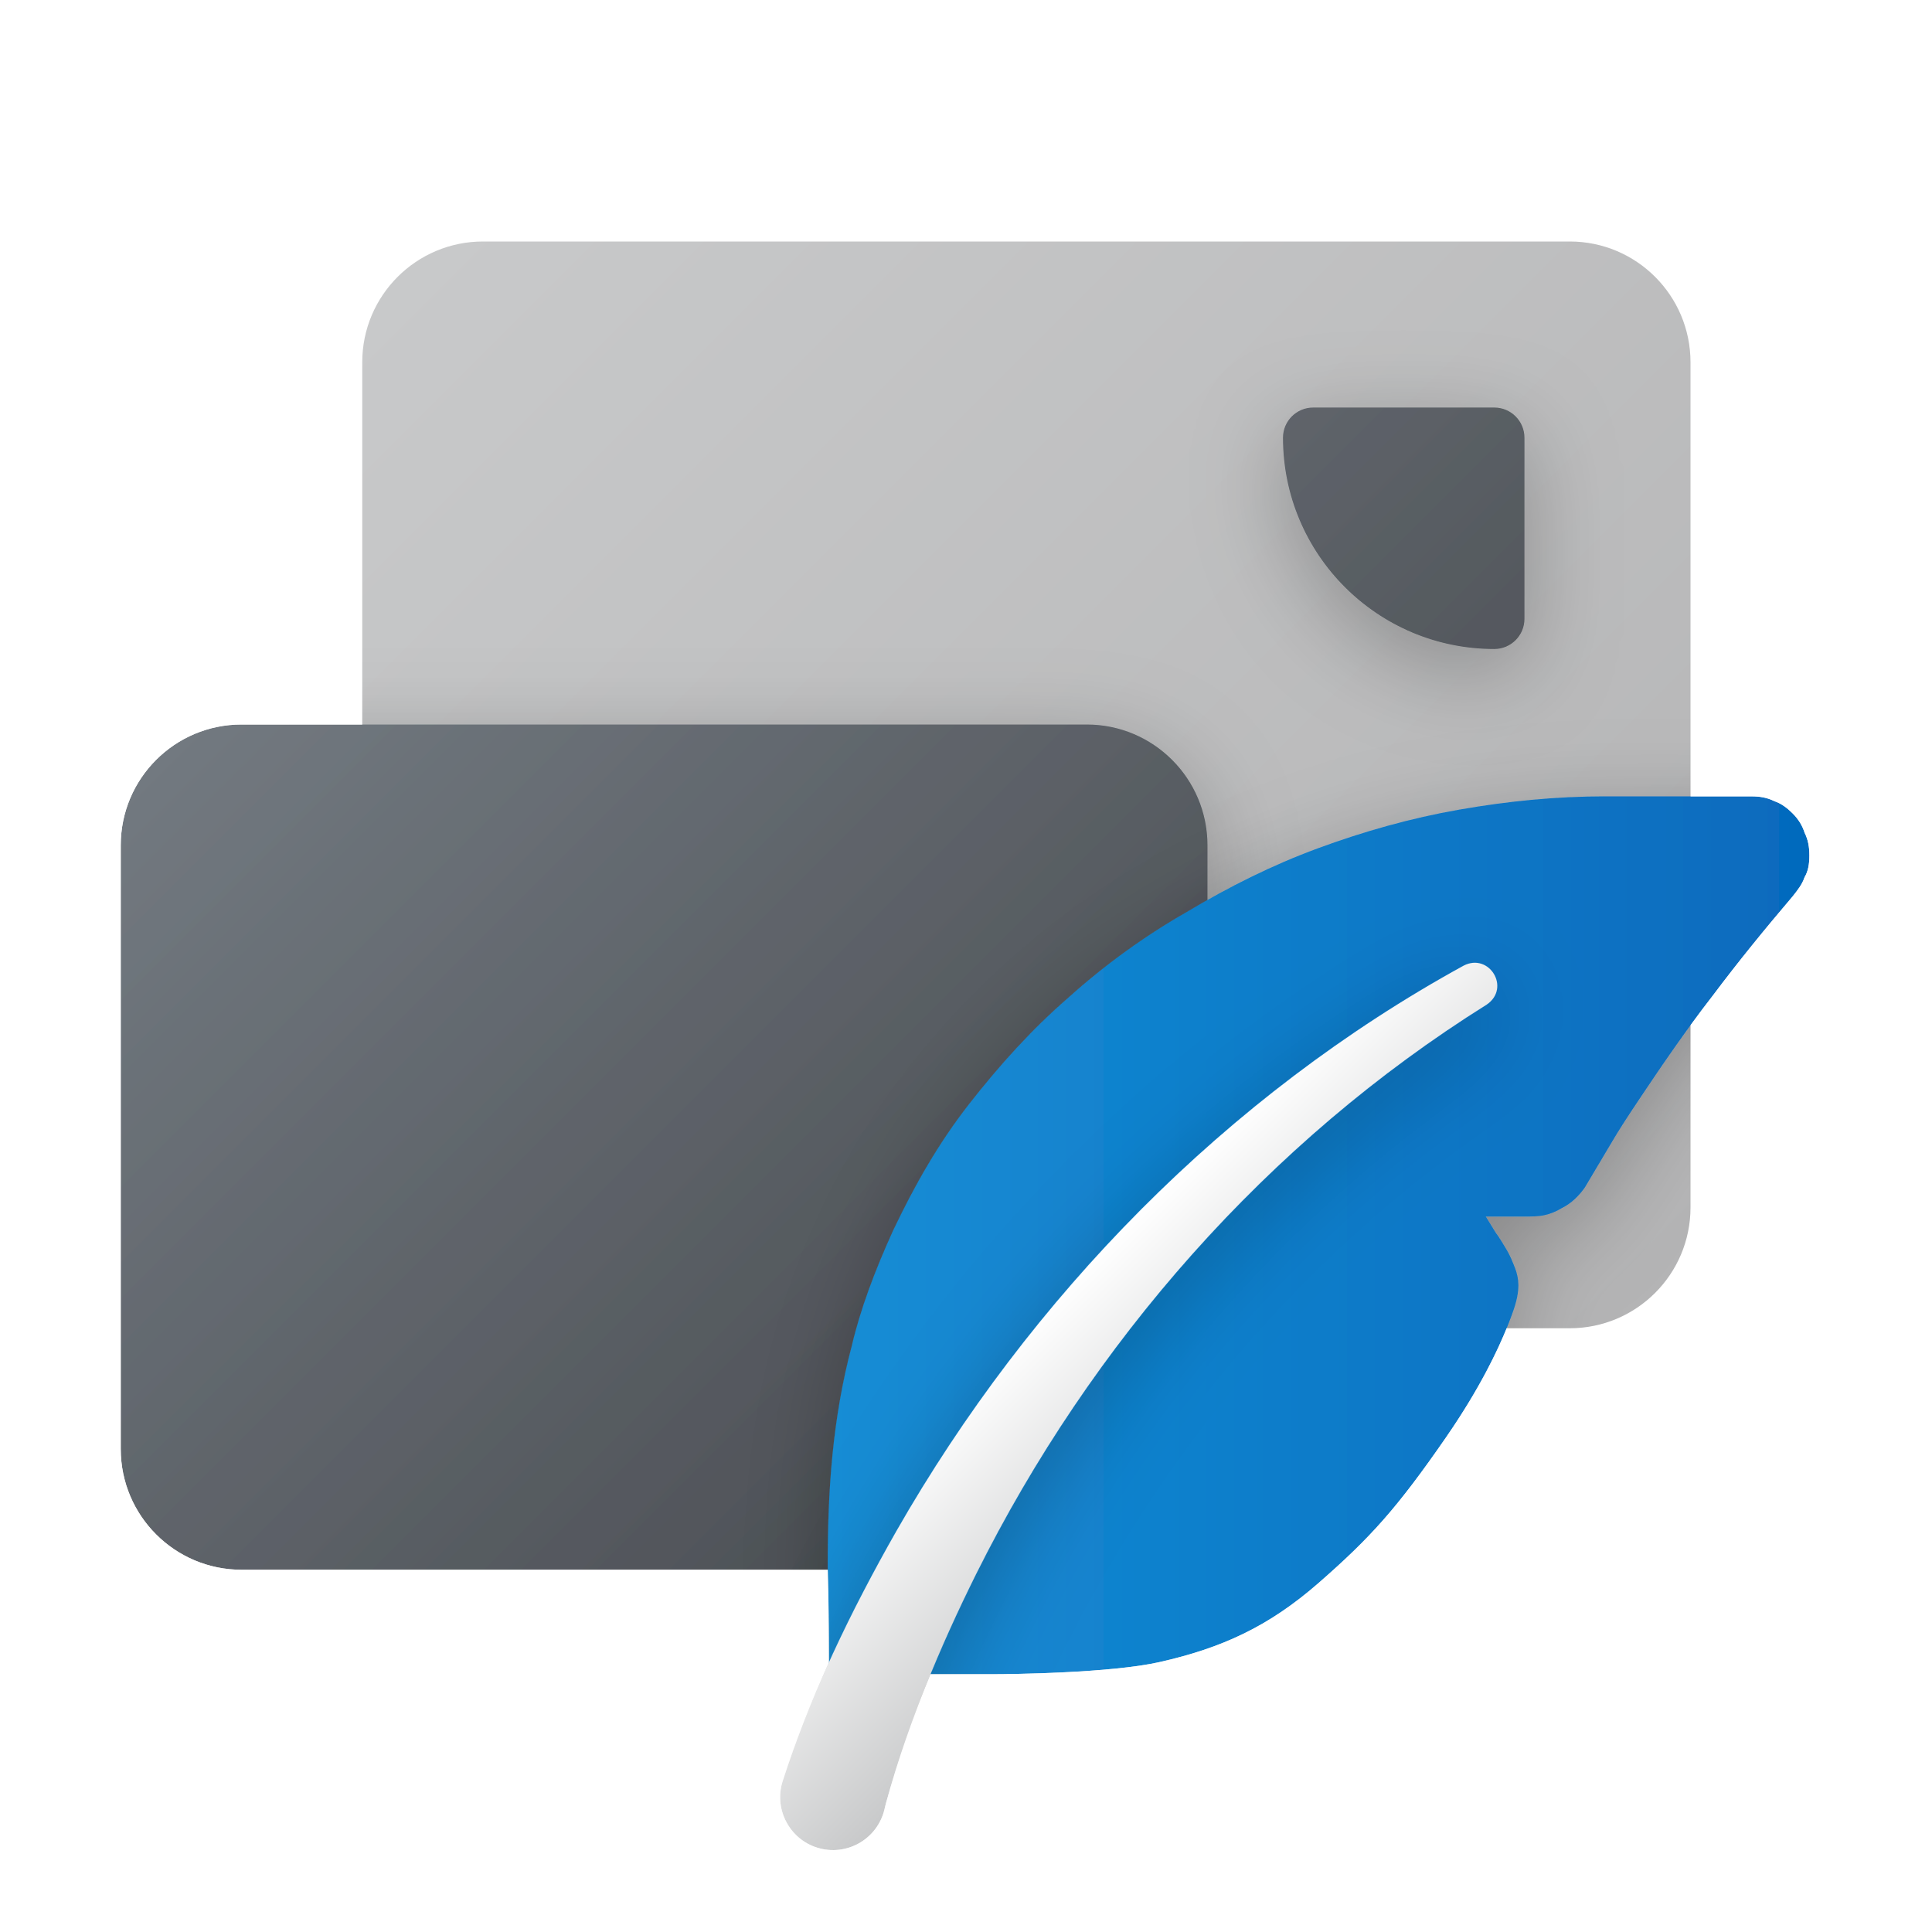
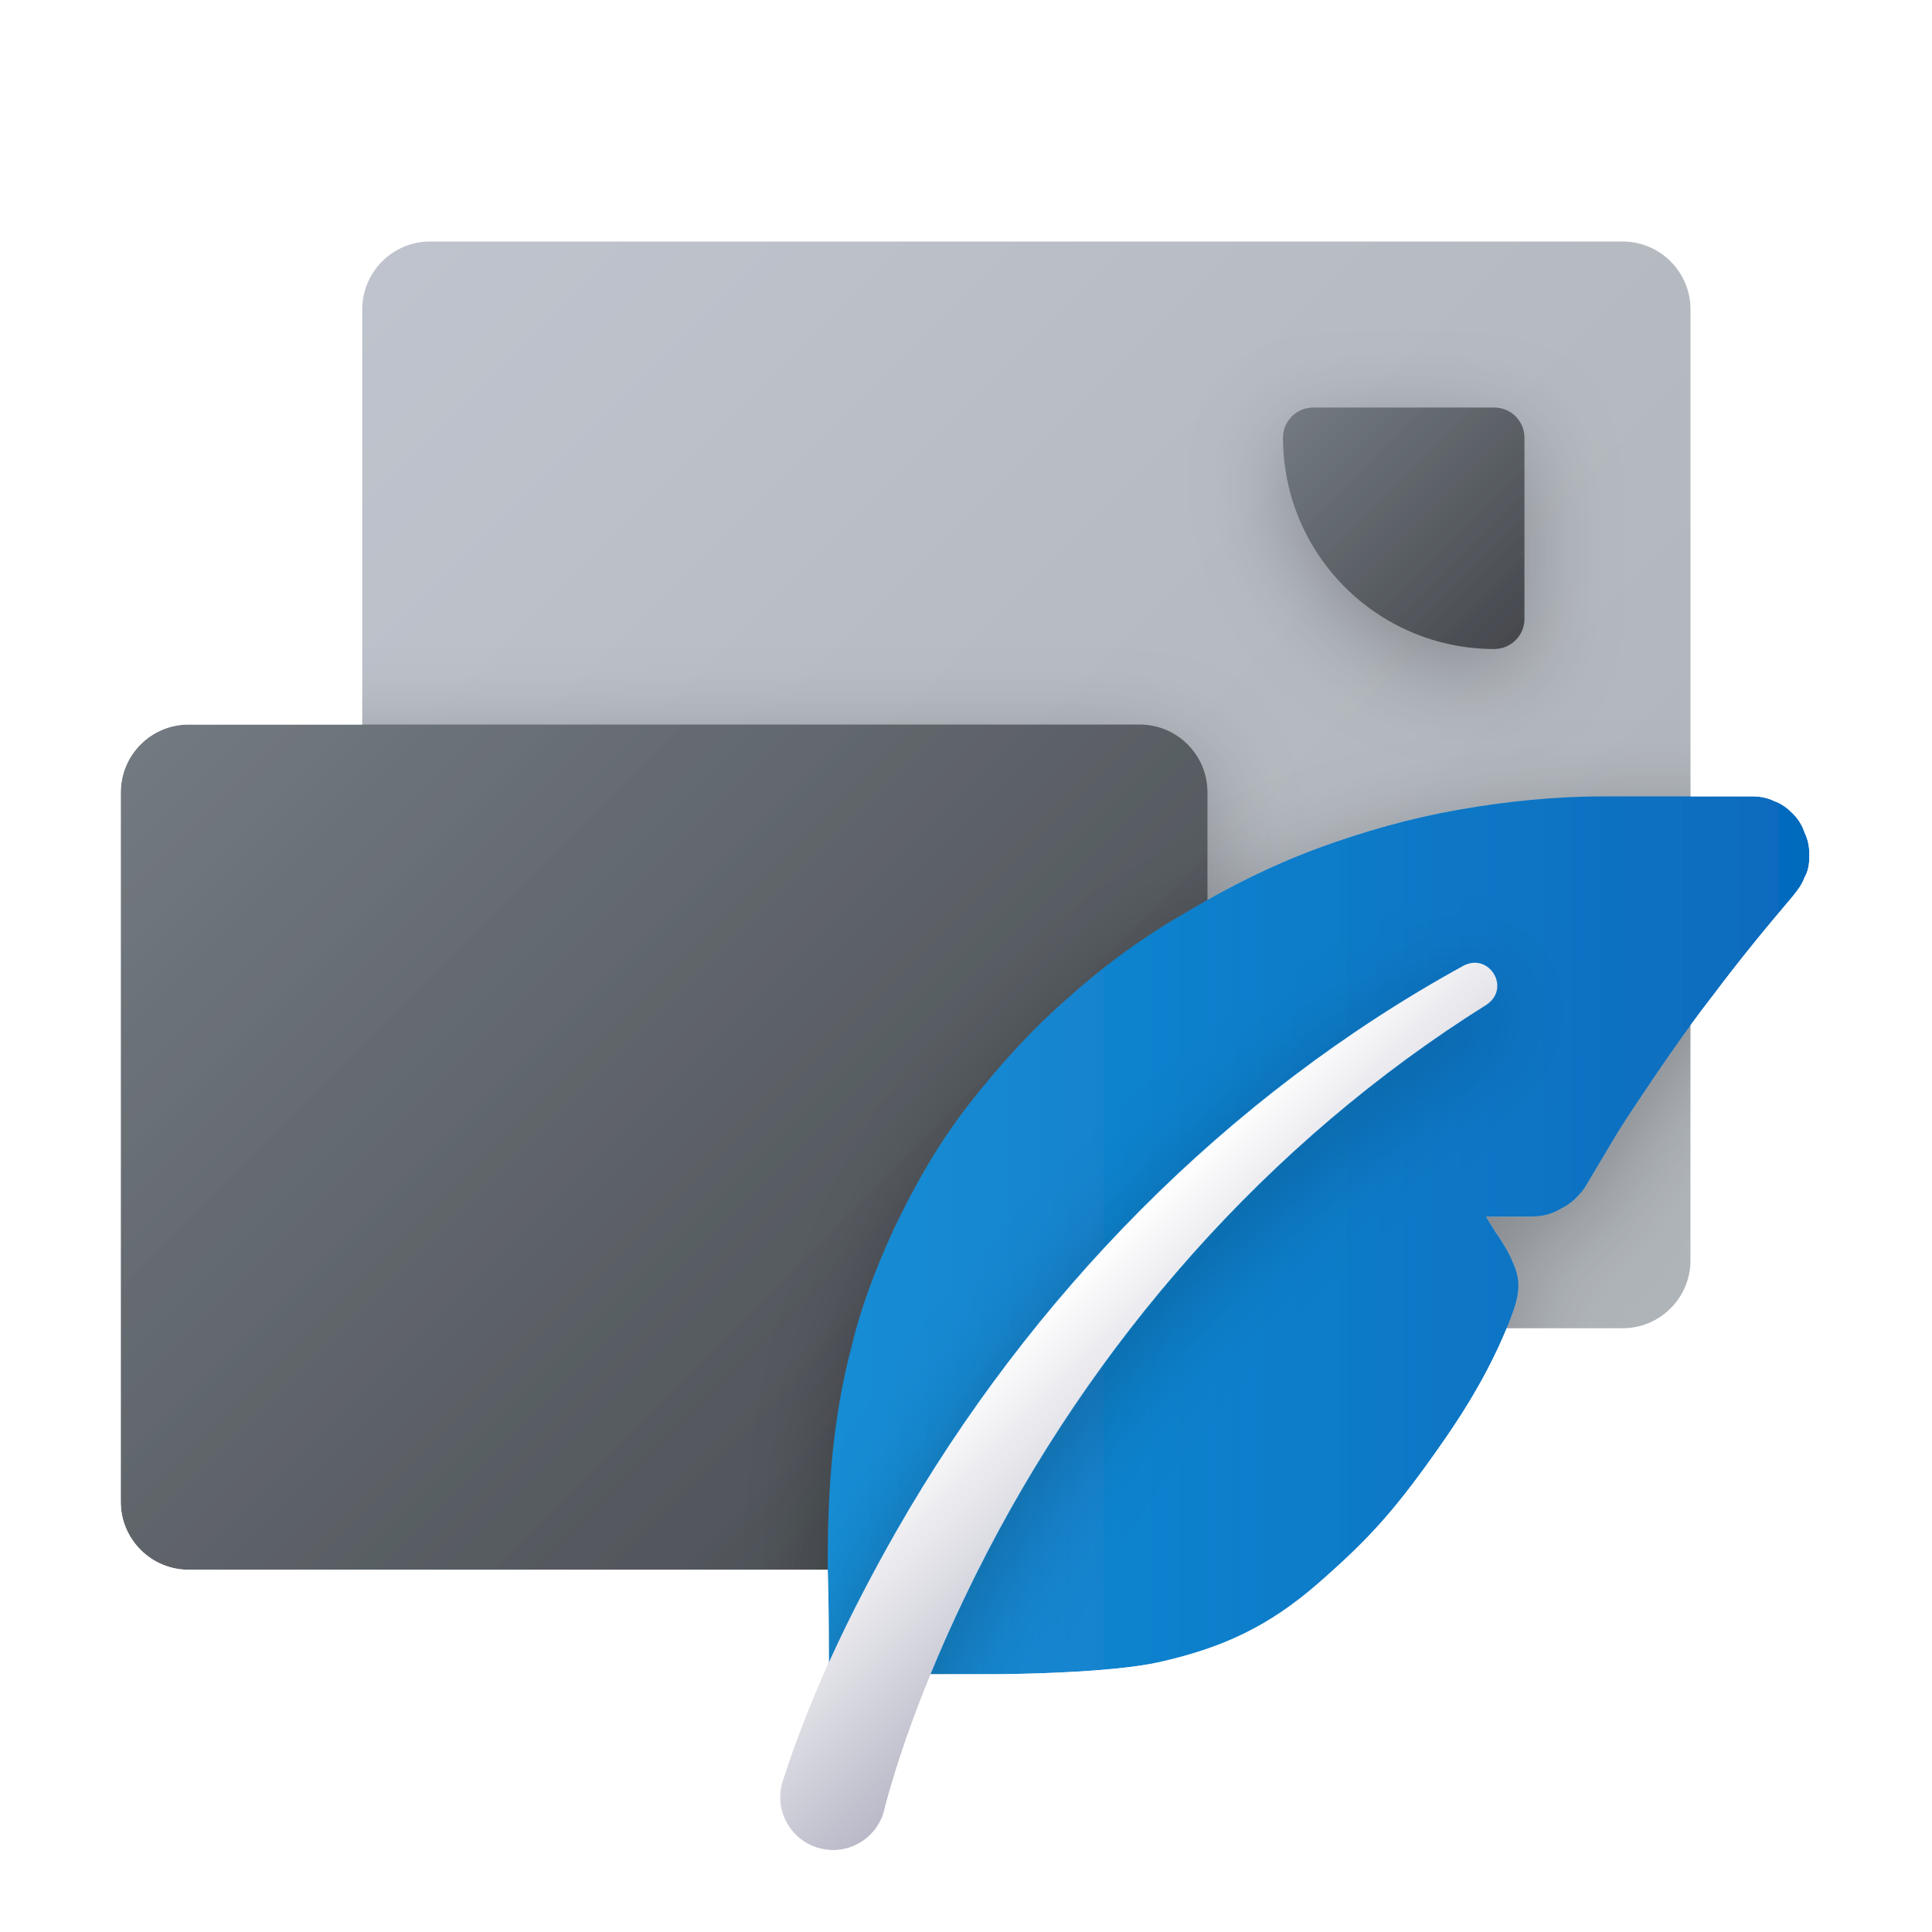
- <svg xmlns="http://www.w3.org/2000/svg" xmlns:xlink="http://www.w3.org/1999/xlink" id="_Layer_3" data-name="Layer 3" viewBox="0 0 512 512">
+ <svg xmlns="http://www.w3.org/2000/svg" xmlns:xlink="http://www.w3.org/1999/xlink" viewBox="0 0 512 512">
  <defs>
    <style>
      .cls-1 {
-         fill: url(#_gradient_4);
-         filter: url(#drop-shadow-3);
+         fill: url(#_gradient_2-2);
+         filter: url(#drop-shadow-4);
      }

      .cls-2 {
-         fill: url(#_gradient_5);
-         filter: url(#drop-shadow-4);
+         clip-path: url(#clippath-1);
      }

      .cls-3 {
-         fill: url(#_gradient_2);
-         filter: url(#drop-shadow-2);
+         fill: url(#_gradient_5);
+         filter: url(#drop-shadow-3);
      }

      .cls-4 {
        clip-path: url(#clippath);
      }

      .cls-5 {
+         fill: url(#_gradient_30);
+         filter: url(#drop-shadow-5);
+       }
+ 
+       .cls-6 {
        fill: none;
      }

-       .cls-6 {
-         fill: url(#_gradient_5);
+       .cls-7 {
+         fill: url(#_gradient_5-2);
+         filter: url(#drop-shadow-6);
+       }
+ 
+       .cls-8 {
+         fill: url(#_gradient_2);
        filter: url(#drop-shadow-1);
      }

-       .cls-7 {
-         fill: url(#_gradient_6);
+       .cls-9 {
+         fill: url(#_gradient_16);
      }
    </style>
-     <linearGradient id="_gradient_6" data-name="gradient 6" x1="121.37" y1="57.37" x2="422.63" y2="358.63" gradientUnits="userSpaceOnUse">
-       <stop offset="0" stop-color="#c8c9ca" />
-       <stop offset="1" stop-color="#b4b4b5" />
-     </linearGradient>
    <clipPath id="clippath">
-       <path class="cls-5" d="M478.23,220.64c-.64-1.92-1.6-3.52-3.2-5.12-1.28-1.28-2.88-2.56-4.8-3.2-1.92-.96-3.84-1.28-6.08-1.28h-16.15V96c0-17.67-14.33-32-32-32H128c-17.67,0-32,14.33-32,32v96h-32c-17.67,0-32,14.33-32,32v160c0,17.67,14.33,32,32,32H219.37c.23,7.61,.28,15.94,.29,24.58-4.67,10.3-8.84,20.83-12.3,31.6-2.37,7.66,2.28,15.84,10.08,17.71,7.52,1.83,15.09-2.78,16.93-10.3l.05-.22,.19-.8s.24-.93,.24-.93c3.19-11.56,7.18-22.87,11.73-33.96h16.62c4.8,0,31.15-.31,44.03-3.2,16.66-3.75,29.05-9.48,42.19-20.96,13.72-11.98,20.76-19.75,33.76-38.56,9.17-13.26,13.84-23.42,16.1-28.96h16.71c17.67,0,32-14.33,32-32v-48.29c1.95-2.67,3.91-5.3,5.91-7.86,6.72-8.96,13.76-17.6,21.12-26.24,1.28-1.6,2.56-3.2,3.2-5.12,.96-1.6,1.28-3.52,1.28-5.76s-.32-4.16-1.28-6.08Z" />
+       <path class="cls-6" d="M-59.25,47.4c-1.03-3.08-2.57-5.65-5.14-8.22-2.05-2.05-4.62-4.11-7.7-5.13-3.08-1.54-6.16-2.06-9.75-2.06h-62.12c-21.05,0-41.58,2.06-62.12,5.65-20.53,3.59-40.56,9.24-60.07,16.43-19.51,7.19-37.99,16.43-55.96,27.21-17.97,10.27-34.91,22.59-50.31,36.45-15.4,13.35-29.26,28.75-42.1,45.18-12.83,16.43-23.1,34.4-32.34,53.91-7.7,16.94-13.86,33.37-17.45,48.77-4.11,15.4-6.67,30.8-8.22,46.2-1.54,15.4-2.05,31.32-2.05,47.74,.41,12.54,.49,26.37,.51,40.71-7.49,16.53-14.18,33.42-19.73,50.69-3.8,12.29,3.66,25.41,16.17,28.41,12.06,2.94,24.22-4.46,27.15-16.52l.08-.35,.31-1.28s.39-1.49,.39-1.49c5.12-18.54,11.51-36.69,18.82-54.49h26.66c7.7,0,49.98-.49,70.64-5.14,26.73-6.01,46.6-15.21,67.69-33.63,22.01-19.23,33.3-31.69,54.16-61.86,18.03-26.08,25.23-44.67,27.72-51.34,1.61-4.3,3.08-8.73,3.08-13.35,0-2.57-.51-5.14-1.54-7.7s-2.05-5.13-3.59-7.7c-1.54-2.57-3.08-5.13-4.62-7.19-1.54-2.57-4.11-6.67-4.11-6.67h16.43c2.57,0,5.65,0,8.21-.51s5.14-1.54,7.7-3.08c4.11-2.06,7.19-5.14,9.75-8.73,3.59-6.16,7.7-12.83,11.29-19s7.7-12.32,11.81-18.48c10.27-15.4,20.53-30.29,31.32-44.15,10.78-14.38,22.08-28.24,33.88-42.1,2.06-2.57,4.11-5.13,5.14-8.21,1.54-2.57,2.05-5.65,2.05-9.24s-.51-6.67-2.05-9.75Z" />
    </clipPath>
-     <linearGradient id="_gradient_5" data-name="gradient 5" x1="57.37" y1="185.37" x2="294.63" y2="422.63" gradientUnits="userSpaceOnUse">
-       <stop offset="0" stop-color="#727980" />
-       <stop offset="1" stop-color="#46494e" />
+     <linearGradient id="_gradient_2" data-name="gradient 2" x1="-474.59" y1="221.95" x2="-57.2" y2="221.95" gradientUnits="userSpaceOnUse">
+       <stop offset="0" stop-color="#168dd5" />
+       <stop offset="1" stop-color="#066abd" />
    </linearGradient>
    <filter id="drop-shadow-1" filterUnits="userSpaceOnUse">
-       <feOffset dx="0" dy="6" />
-       <feGaussianBlur result="blur" stdDeviation="12" />
+       <feOffset dx="0" dy="9.63" />
+       <feGaussianBlur result="blur" stdDeviation="19.25" />
      <feFlood flood-color="#040000" flood-opacity=".25" />
      <feComposite in2="blur" operator="in" />
      <feComposite in="SourceGraphic" />
    </filter>
-     <linearGradient id="_gradient_2" data-name="gradient 2" x1="219.35" y1="329.44" x2="479.51" y2="329.44" gradientUnits="userSpaceOnUse">
-       <stop offset="0" stop-color="#168dd5" />
-       <stop offset="1" stop-color="#066abd" />
+     <clipPath id="clippath-1">
+       <path class="cls-6" d="M478.23,220.64c-.64-1.92-1.6-3.52-3.2-5.12-1.28-1.28-2.88-2.56-4.8-3.2-1.92-.96-3.84-1.28-6.08-1.28h-16.15V82c0-9.94-8.06-18-18-18H114c-9.94,0-18,8.06-18,18v110H50c-9.94,0-18,8.06-18,18v188c0,9.94,8.06,18,18,18H219.37c.23,7.61,.28,15.94,.29,24.58-4.67,10.3-8.84,20.83-12.3,31.6-2.37,7.66,2.28,15.84,10.08,17.71,7.52,1.83,15.09-2.78,16.93-10.3l.05-.22,.19-.8s.24-.93,.24-.93c3.19-11.56,7.18-22.87,11.73-33.96h16.62c4.8,0,31.15-.31,44.03-3.2,16.66-3.75,29.05-9.48,42.19-20.96,13.72-11.98,20.76-19.75,33.76-38.56,9.17-13.26,13.84-23.42,16.1-28.96h30.71c9.94,0,18-8.06,18-18v-62.29c1.95-2.67,3.91-5.3,5.91-7.86,6.72-8.96,13.76-17.6,21.12-26.24,1.28-1.6,2.56-3.2,3.2-5.12,.96-1.6,1.28-3.52,1.28-5.76s-.32-4.16-1.28-6.08Z" />
+     </clipPath>
+     <linearGradient id="_gradient_16" data-name="gradient 16" x1="117.27" y1="53.27" x2="426.73" y2="362.73" gradientUnits="userSpaceOnUse">
+       <stop offset="0" stop-color="#bec3cd" />
+       <stop offset=".96" stop-color="#afb4b9" />
+       <stop offset="1" stop-color="#afb4b9" />
    </linearGradient>
-     <filter id="drop-shadow-2" filterUnits="userSpaceOnUse">
+     <linearGradient id="_gradient_5" data-name="gradient 5" x1="53.27" y1="181.27" x2="298.73" y2="426.73" gradientUnits="userSpaceOnUse">
+       <stop offset="0" stop-color="#727980" />
+       <stop offset="1" stop-color="#46494e" />
+     </linearGradient>
+     <filter id="drop-shadow-3" filterUnits="userSpaceOnUse">
      <feOffset dx="0" dy="6" />
      <feGaussianBlur result="blur-2" stdDeviation="12" />
      <feFlood flood-color="#040000" flood-opacity=".25" />
      <feComposite in2="blur-2" operator="in" />
      <feComposite in="SourceGraphic" />
    </filter>
-     <linearGradient id="_gradient_4" data-name="gradient 4" x1="277.15" y1="345.78" x2="324.11" y2="392.74" gradientUnits="userSpaceOnUse">
-       <stop offset="0" stop-color="#fff" />
-       <stop offset="1" stop-color="#c8c9ca" />
-     </linearGradient>
-     <filter id="drop-shadow-3" filterUnits="userSpaceOnUse">
+     <linearGradient id="_gradient_2-2" data-name="gradient 2" x1="219.35" y1="329.44" x2="479.51" y2="329.44" xlink:href="#_gradient_2" />
+     <filter id="drop-shadow-4" filterUnits="userSpaceOnUse">
      <feOffset dx="0" dy="6" />
      <feGaussianBlur result="blur-3" stdDeviation="12" />
      <feFlood flood-color="#040000" flood-opacity=".25" />
      <feComposite in2="blur-3" operator="in" />
      <feComposite in="SourceGraphic" />
    </filter>
-     <linearGradient id="_gradient_2-2" data-name="gradient 2" x1="349.37" y1="103.31" x2="408.69" y2="162.63" xlink:href="#_gradient_2" />
-     <filter id="drop-shadow-4" filterUnits="userSpaceOnUse">
+     <linearGradient id="_gradient_30" data-name="gradient 30" x1="277.15" y1="345.78" x2="324.11" y2="392.74" gradientUnits="userSpaceOnUse">
+       <stop offset="0" stop-color="#fff" />
+       <stop offset="1" stop-color="#b9b9c8" />
+     </linearGradient>
+     <filter id="drop-shadow-5" filterUnits="userSpaceOnUse">
      <feOffset dx="0" dy="6" />
      <feGaussianBlur result="blur-4" stdDeviation="12" />
      <feFlood flood-color="#040000" flood-opacity=".25" />
      <feComposite in2="blur-4" operator="in" />
      <feComposite in="SourceGraphic" />
    </filter>
+     <linearGradient id="_gradient_5-2" data-name="gradient 5" x1="349.37" y1="103.31" x2="408.69" y2="162.63" xlink:href="#_gradient_5" />
+     <filter id="drop-shadow-6" filterUnits="userSpaceOnUse">
+       <feOffset dx="0" dy="6" />
+       <feGaussianBlur result="blur-5" stdDeviation="12" />
+       <feFlood flood-color="#040000" flood-opacity=".25" />
+       <feComposite in2="blur-5" operator="in" />
+       <feComposite in="SourceGraphic" />
+     </filter>
  </defs>
-   <rect class="cls-7" x="96" y="64" width="352" height="288" rx="32" ry="32" />
-   <g class="cls-4">
-     <rect class="cls-6" x="32" y="192" width="288" height="224" rx="32" ry="32" />
-     <path class="cls-3" d="M479.51,226.72c0,2.24-.32,4.16-1.28,5.76-.64,1.92-1.92,3.52-3.2,5.12-7.36,8.64-14.4,17.28-21.12,26.24-6.72,8.64-13.12,17.92-19.52,27.52-2.56,3.84-5.12,7.68-7.36,11.52s-4.8,8-7.04,11.84c-1.6,2.24-3.52,4.16-6.08,5.44-1.6,.96-3.2,1.6-4.8,1.92s-3.52,.32-5.12,.32h-10.24s1.6,2.56,2.56,4.16c.96,1.28,1.92,2.88,2.88,4.48,.96,1.6,1.6,3.2,2.24,4.8s.96,3.2,.96,4.8c0,2.88-.92,5.64-1.92,8.32-1.56,4.15-6.04,15.74-17.28,32-13,18.8-20.04,26.57-33.76,38.56-13.14,11.48-25.53,17.21-42.19,20.96-12.87,2.9-39.23,3.2-44.03,3.2h-28.82l-14.72,4.16c0-11.52,0-22.72-.32-32.64,0-10.24,.32-20.16,1.28-29.76,.96-9.6,2.56-19.2,5.12-28.8,2.24-9.6,6.08-19.84,10.88-30.4,5.76-12.16,12.16-23.36,20.16-33.6,8-10.24,16.64-19.84,26.24-28.16,9.6-8.64,20.16-16.32,31.36-22.72,11.2-6.72,22.72-12.48,34.88-16.96,12.16-4.48,24.64-8,37.44-10.24,12.8-2.24,25.6-3.52,38.72-3.52h38.72c2.24,0,4.16,.32,6.08,1.28,1.92,.64,3.52,1.92,4.8,3.2,1.6,1.6,2.56,3.2,3.2,5.12,.96,1.92,1.28,3.84,1.28,6.08Z" />
-     <path class="cls-1" d="M207.37,472.17c7.46-23.2,18.18-45.31,30.19-66.42,35.52-62.14,87.46-115.34,150.31-149.84,6.77-3.51,12.57,5.9,6.13,10.31-58.15,36.39-104.79,89.66-135.31,150.89-9.68,19.47-18.05,39.6-23.83,60.53,0,0-.24,.93-.24,.93l-.19,.8-.05,.22c-1.83,7.52-9.41,12.13-16.93,10.3-7.8-1.87-12.45-10.05-10.08-17.71h0Z" />
-     <path class="cls-2" d="M396,172h0c-30.93,0-56-25.07-56-56h0c0-4.42,3.58-8,8-8h48c4.42,0,8,3.58,8,8v48c0,4.42-3.58,8-8,8Z" />
+   <g id="_layer_1" data-name="layer 1">
+     <g class="cls-4">
+       <path class="cls-8" d="M-57.2,57.16c0,3.59-.51,6.67-2.05,9.24-1.03,3.08-3.08,5.65-5.14,8.21-11.81,13.86-23.1,27.72-33.88,42.1-10.78,13.86-21.05,28.75-31.32,44.15-4.11,6.16-8.22,12.32-11.81,18.48-3.59,6.16-7.7,12.83-11.29,19-2.57,3.59-5.65,6.67-9.75,8.73-2.57,1.54-5.14,2.57-7.7,3.08s-5.65,.51-8.21,.51h-16.43s2.57,4.1,4.11,6.67c1.54,2.05,3.08,4.62,4.62,7.19,1.54,2.57,2.57,5.14,3.59,7.7s1.54,5.13,1.54,7.7c0,4.62-1.47,9.05-3.08,13.35-2.5,6.66-9.69,25.26-27.72,51.34-20.86,30.17-32.15,42.63-54.16,61.86-21.08,18.42-40.96,27.62-67.69,33.63-20.66,4.64-62.93,5.14-70.64,5.14h-46.24l-23.62,6.67c0-18.48,0-36.45-.51-52.37,0-16.43,.51-32.34,2.05-47.74,1.54-15.4,4.11-30.8,8.22-46.2,3.59-15.4,9.75-31.83,17.45-48.77,9.24-19.51,19.51-37.48,32.34-53.91,12.83-16.43,26.7-31.83,42.1-45.18,15.4-13.86,32.34-26.18,50.31-36.45,17.97-10.78,36.45-20.02,55.96-27.21,19.51-7.19,39.53-12.83,60.07-16.43,20.54-3.59,41.07-5.65,62.12-5.65h62.12c3.59,0,6.67,.51,9.75,2.06,3.08,1.02,5.65,3.08,7.7,5.13,2.57,2.57,4.11,5.13,5.14,8.22,1.54,3.08,2.05,6.16,2.05,9.75Z" />
+     </g>
+   </g>
+   <g id="_layer_3" data-name="layer 3">
+     <g class="cls-2">
+       <rect class="cls-9" x="96" y="64" width="352" height="288" rx="18" ry="18" />
+       <rect class="cls-3" x="32" y="192" width="288" height="224" rx="18" ry="18" />
+       <path class="cls-1" d="M479.51,226.72c0,2.24-.32,4.16-1.28,5.76-.64,1.92-1.92,3.52-3.2,5.12-7.36,8.64-14.4,17.28-21.12,26.24-6.72,8.64-13.12,17.92-19.52,27.52-2.56,3.84-5.12,7.68-7.36,11.52s-4.8,8-7.04,11.84c-1.6,2.24-3.52,4.16-6.08,5.44-1.6,.96-3.2,1.6-4.8,1.92s-3.52,.32-5.12,.32h-10.24s1.6,2.56,2.56,4.16c.96,1.28,1.92,2.88,2.88,4.48,.96,1.6,1.6,3.2,2.24,4.8s.96,3.2,.96,4.8c0,2.88-.92,5.64-1.92,8.32-1.56,4.15-6.04,15.74-17.28,32-13,18.8-20.04,26.57-33.76,38.56s-25.53,17.21-42.19,20.96c-12.87,2.9-39.23,3.2-44.03,3.2h-28.82l-14.72,4.16c0-11.52,0-22.72-.32-32.64,0-10.24,.32-20.16,1.28-29.76,.96-9.6,2.56-19.2,5.12-28.8,2.24-9.6,6.08-19.84,10.88-30.4,5.76-12.16,12.16-23.36,20.16-33.6,8-10.24,16.64-19.84,26.24-28.16,9.6-8.64,20.16-16.32,31.36-22.72,11.2-6.72,22.72-12.48,34.88-16.96,12.16-4.48,24.64-8,37.44-10.24,12.8-2.24,25.6-3.52,38.72-3.52h38.72c2.24,0,4.16,.32,6.08,1.28,1.92,.64,3.52,1.92,4.8,3.2,1.6,1.6,2.56,3.2,3.2,5.12,.96,1.92,1.28,3.84,1.28,6.08Z" />
+       <path class="cls-5" d="M207.37,472.17c7.46-23.2,18.18-45.31,30.19-66.42,35.52-62.14,87.46-115.34,150.31-149.84,6.77-3.51,12.57,5.9,6.13,10.31-58.15,36.39-104.79,89.66-135.31,150.89-9.68,19.47-18.05,39.6-23.83,60.53,0,0-.24,.93-.24,.93l-.19,.8-.05,.22c-1.83,7.52-9.41,12.13-16.93,10.3-7.8-1.87-12.45-10.05-10.08-17.71h0Z" />
+       <path class="cls-7" d="M396,172h0c-30.93,0-56-25.07-56-56h0c0-4.42,3.58-8,8-8h48c4.42,0,8,3.58,8,8v48c0,4.42-3.58,8-8,8Z" />
+     </g>
  </g>
</svg>
